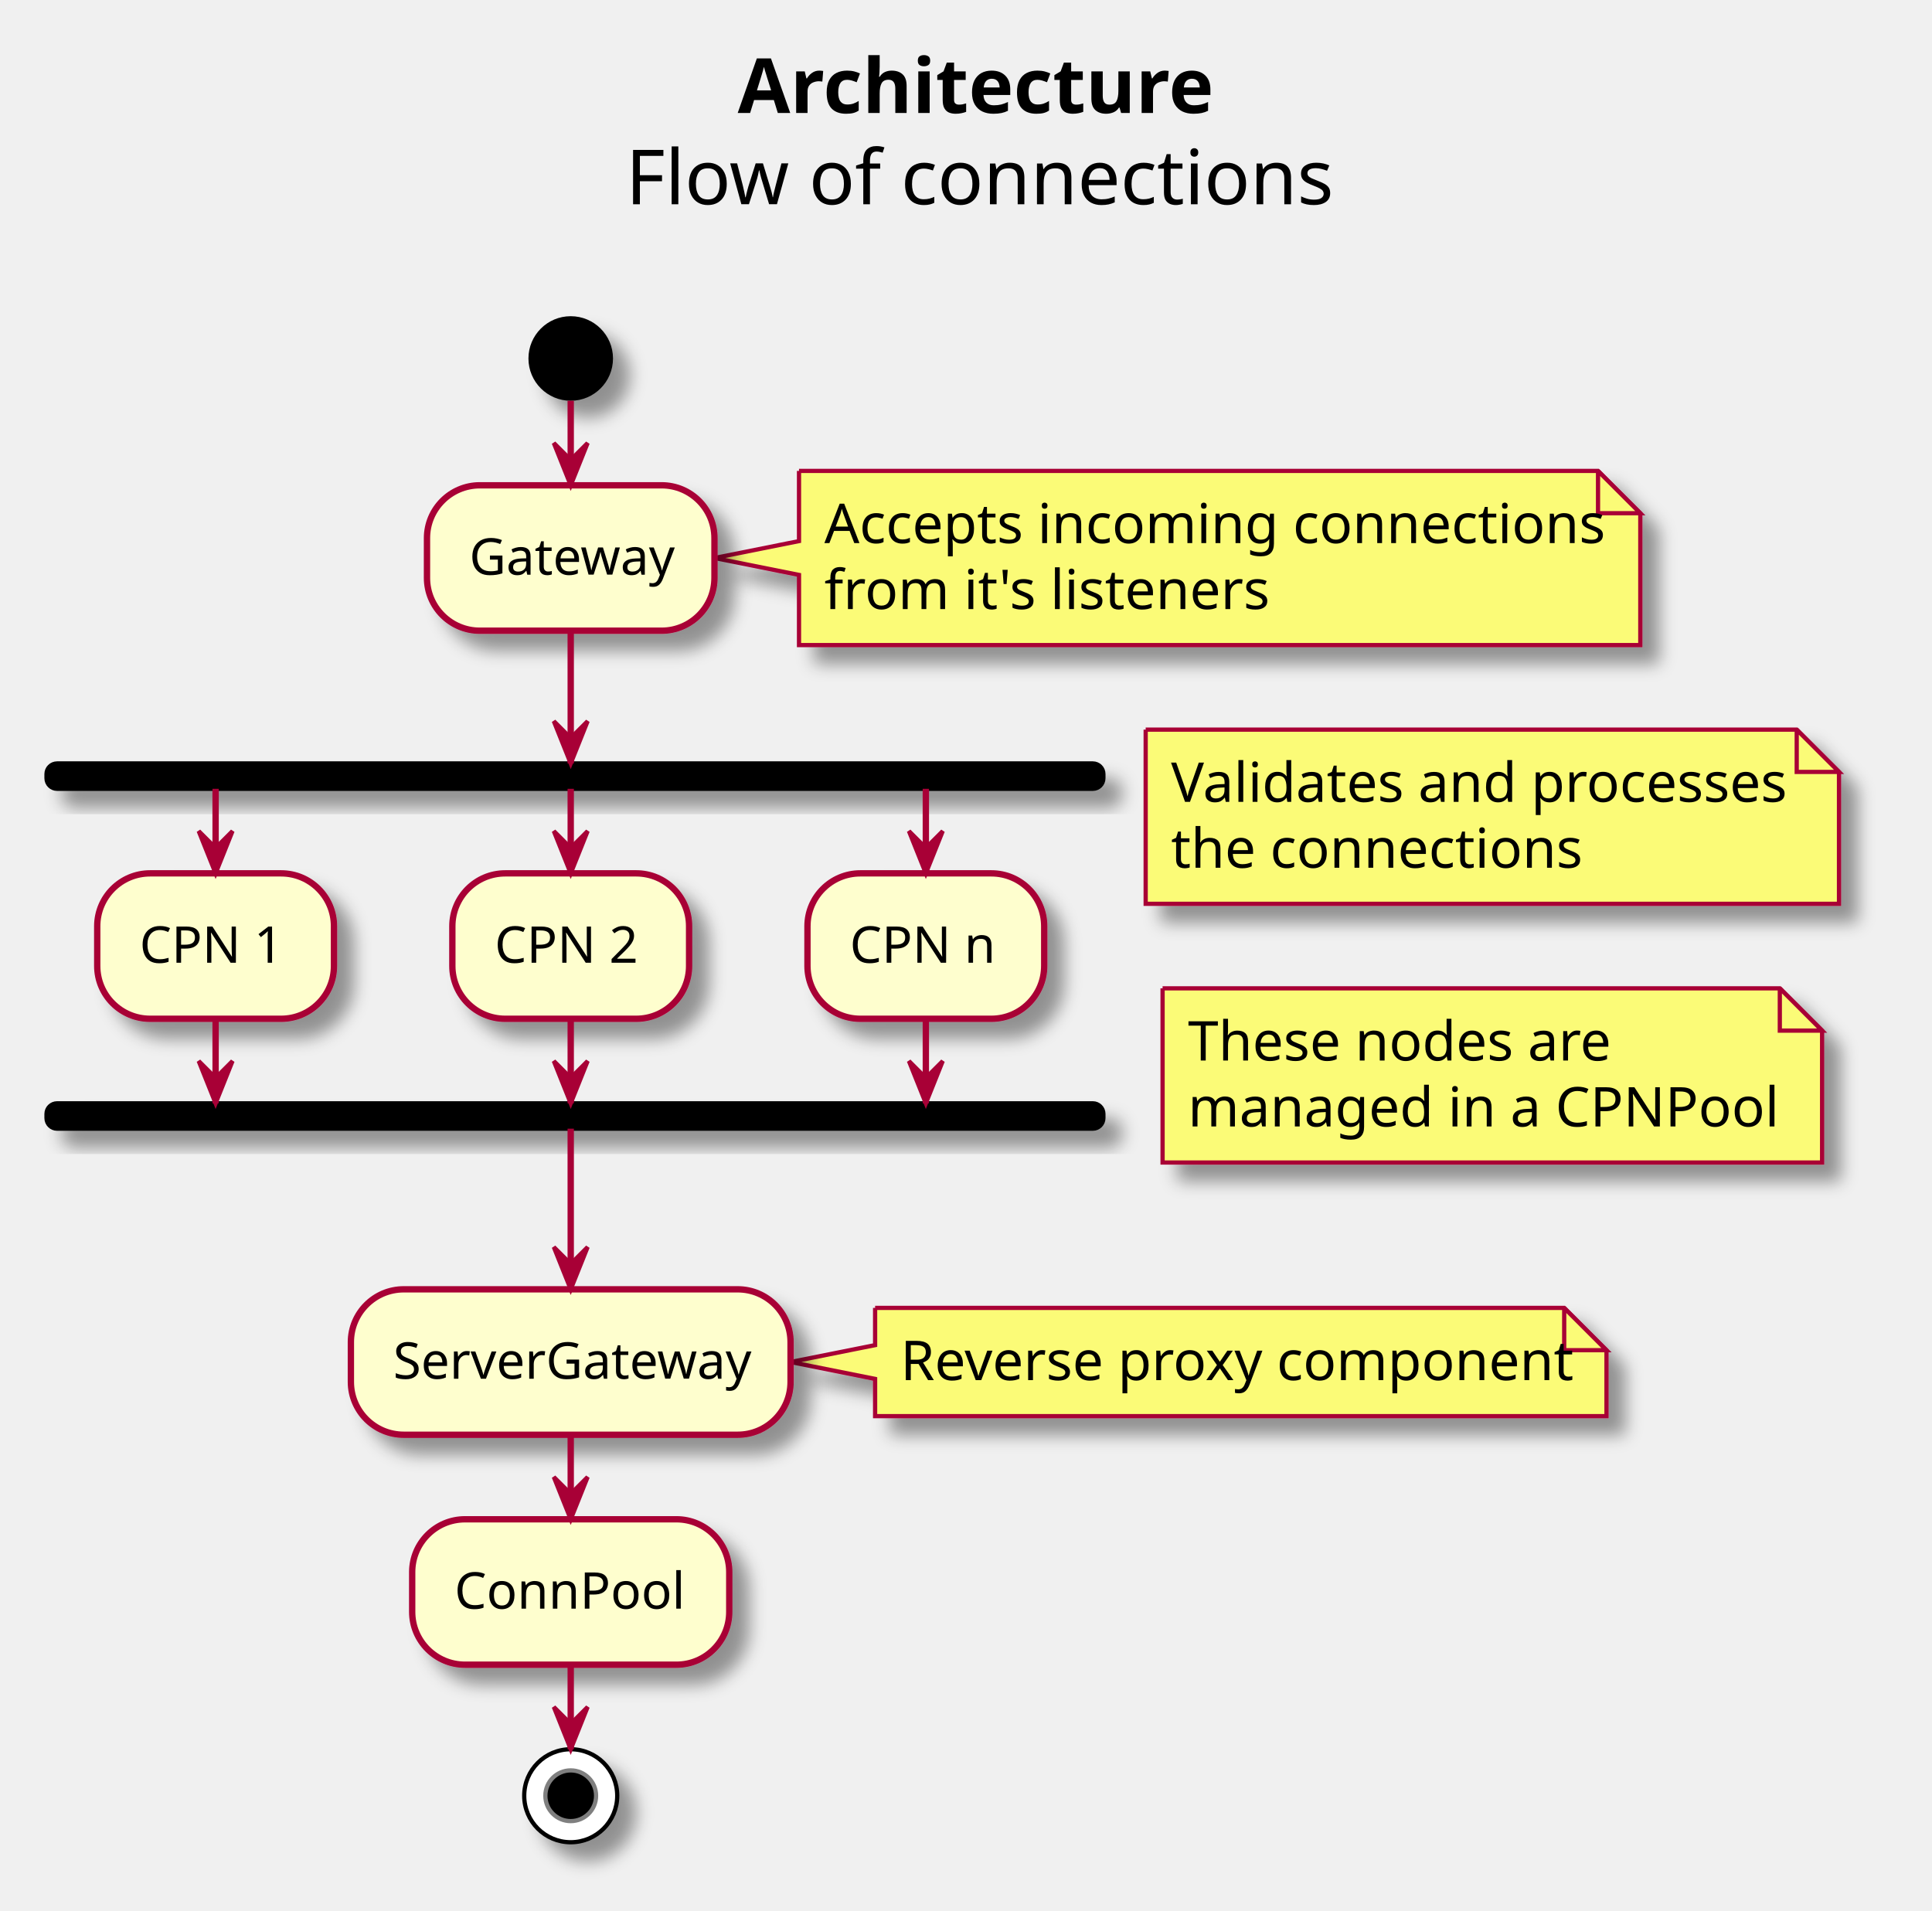
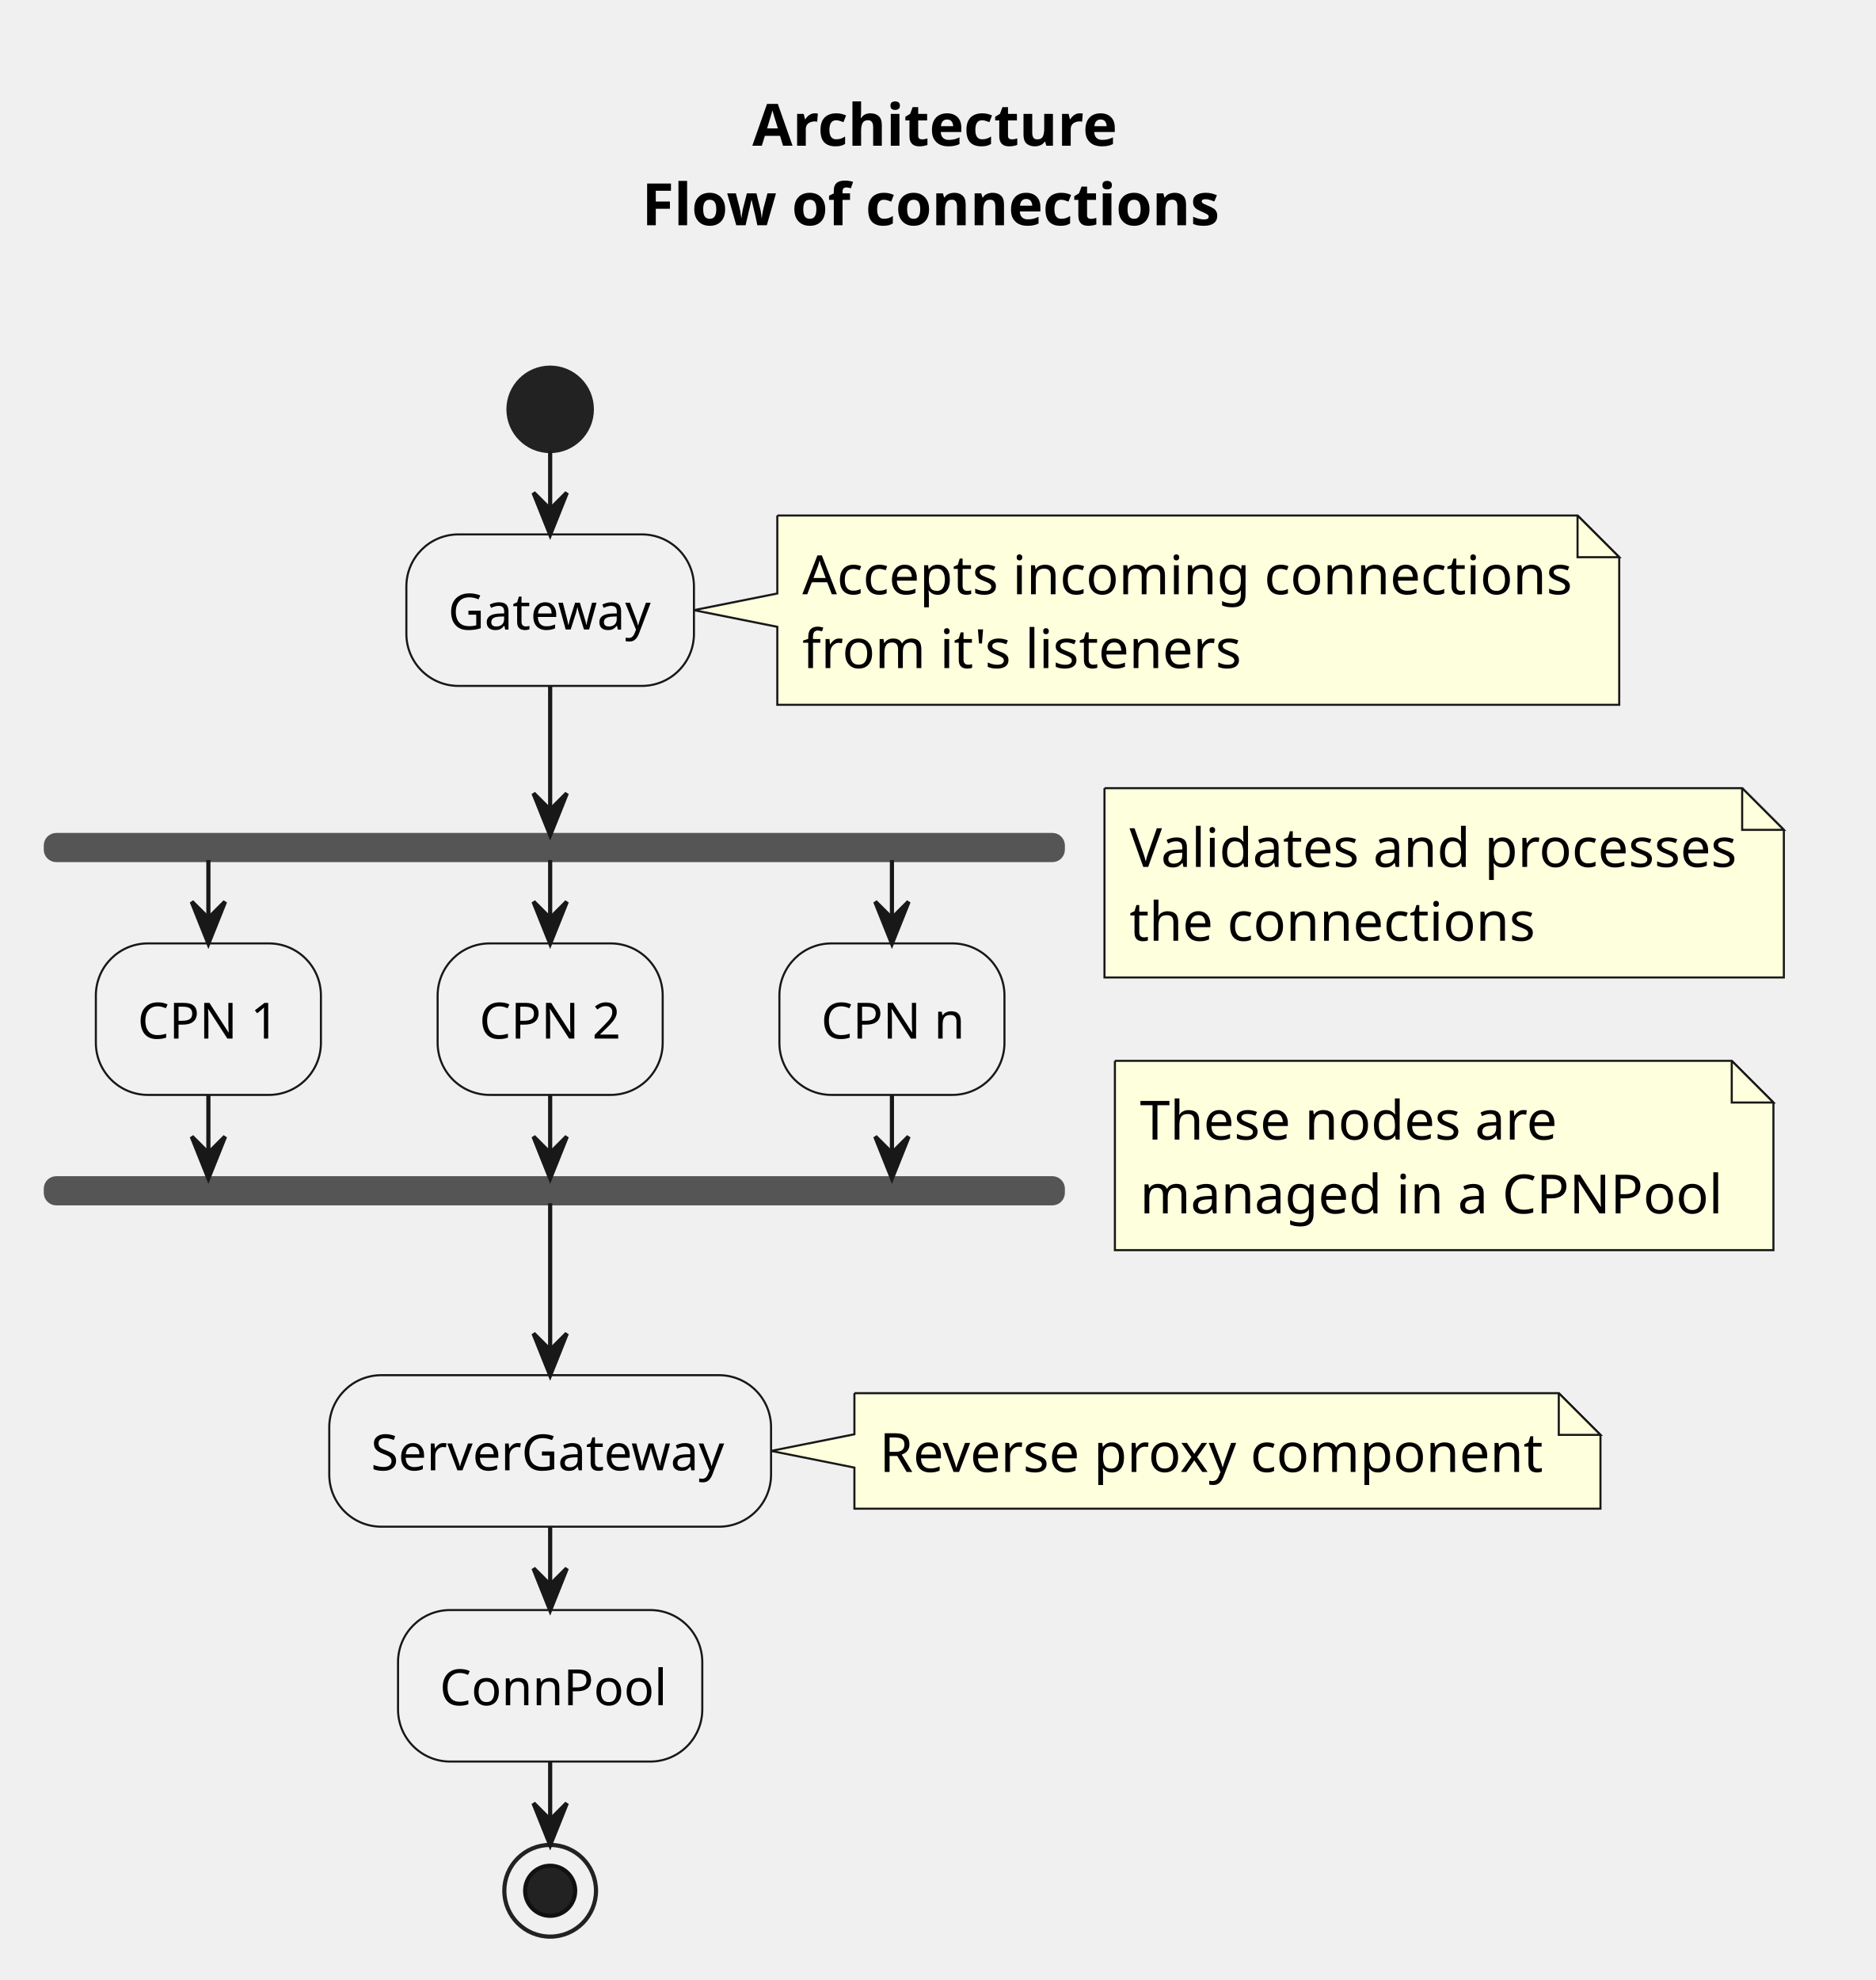
- <svg xmlns="http://www.w3.org/2000/svg" contentScriptType="application/ecmascript" contentStyleType="text/css" height="452px" preserveAspectRatio="none" style="width:457px;height:452px;background:#FFFFFF;" version="1.1" viewBox="0 0 457 452" width="457px" zoomAndPan="magnify">
-   <defs>
-     <filter height="300%" id="f9imicwegndh6" width="300%" x="-1" y="-1">
-       <feGaussianBlur result="blurOut" stdDeviation="2.0" />
-       <feColorMatrix in="blurOut" result="blurOut2" type="matrix" values="0 0 0 0 0 0 0 0 0 0 0 0 0 0 0 0 0 0 .4 0" />
-       <feOffset dx="4.0" dy="4.0" in="blurOut2" result="blurOut3" />
-       <feBlend in="SourceGraphic" in2="blurOut3" mode="normal" />
-     </filter>
-   </defs>
+ <svg xmlns="http://www.w3.org/2000/svg" contentStyleType="text/css" height="475px" preserveAspectRatio="none" style="width:450px;height:475px;background:#FFFFFF;" version="1.1" viewBox="0 0 450 475" width="450px" zoomAndPan="magnify">
+   <defs />
  <g>
-     <text fill="#000000" font-family="sans-serif" font-size="18" font-weight="bold" lengthAdjust="spacing" textLength="106" x="174.5" y="26.722">Architecture</text>
-     <text fill="#000000" font-family="sans-serif" font-size="18" lengthAdjust="spacing" textLength="159" x="148" y="48.322">Flow of connections</text>
-     <text fill="#000000" font-family="sans-serif" font-size="18" lengthAdjust="spacing" textLength="0" x="230" y="69.922" />
-     <ellipse cx="135" cy="84.8" fill="#000000" filter="url(#f9imicwegndh6)" rx="10" ry="10" style="stroke:none;stroke-width:1.0;" />
-     <path d="M189,111.4 L189,128 L169,132 L189,136 L189,152.6 A0,0 0 0 0 189,152.6 L388,152.6 A0,0 0 0 0 388,152.6 L388,121.4 L378,111.4 L189,111.4 A0,0 0 0 0 189,111.4 " fill="#FBFB77" filter="url(#f9imicwegndh6)" style="stroke:#A80036;stroke-width:1.0;" />
-     <path d="M378,111.4 L378,121.4 L388,121.4 L378,111.4 " fill="#FBFB77" style="stroke:#A80036;stroke-width:1.0;" />
-     <text fill="#000000" font-family="sans-serif" font-size="13" lengthAdjust="spacing" textLength="178" x="195" y="128.477">Accepts incoming connections</text>
-     <text fill="#000000" font-family="sans-serif" font-size="13" lengthAdjust="spacing" textLength="99" x="195" y="144.077">from it's listeners</text>
-     <rect fill="#FEFECE" filter="url(#f9imicwegndh6)" height="34.4" rx="12.5" ry="12.5" style="stroke:#A80036;stroke-width:1.5;" width="68" x="101" y="114.8" />
-     <text fill="#000000" font-family="sans-serif" font-size="12" lengthAdjust="spacing" textLength="48" x="111" y="135.948">Gateway</text>
-     <path d="M271,172.6 L271,213.8 L435,213.8 L435,182.6 L425,172.6 L271,172.6 " fill="#FBFB77" filter="url(#f9imicwegndh6)" style="stroke:#A80036;stroke-width:1.0;" />
-     <path d="M425,172.6 L425,182.6 L435,182.6 L425,172.6 " fill="#FBFB77" style="stroke:#A80036;stroke-width:1.0;" />
-     <text fill="#000000" font-family="sans-serif" font-size="13" lengthAdjust="spacing" textLength="143" x="277" y="189.677">Validates and processes</text>
-     <text fill="#000000" font-family="sans-serif" font-size="13" lengthAdjust="spacing" textLength="92" x="277" y="205.277">the connections</text>
-     <path d="M275,233.8 L275,275 L431,275 L431,243.8 L421,233.8 L275,233.8 " fill="#FBFB77" filter="url(#f9imicwegndh6)" style="stroke:#A80036;stroke-width:1.0;" />
-     <path d="M421,233.8 L421,243.8 L431,243.8 L421,233.8 " fill="#FBFB77" style="stroke:#A80036;stroke-width:1.0;" />
-     <text fill="#000000" font-family="sans-serif" font-size="13" lengthAdjust="spacing" textLength="97" x="281" y="250.877">These nodes are</text>
-     <text fill="#000000" font-family="sans-serif" font-size="13" lengthAdjust="spacing" textLength="135" x="281" y="266.477">managed in a CPNPool</text>
-     <rect fill="#000000" filter="url(#f9imicwegndh6)" height="6" rx="2.5" ry="2.5" style="stroke:#000000;stroke-width:1.0;" width="250" x="11" y="180.6" />
-     <rect fill="#FEFECE" filter="url(#f9imicwegndh6)" height="34.4" rx="12.5" ry="12.5" style="stroke:#A80036;stroke-width:1.5;" width="56" x="23" y="206.6" />
-     <text fill="#000000" font-family="sans-serif" font-size="12" lengthAdjust="spacing" textLength="36" x="33" y="227.748">CPN 1</text>
-     <rect fill="#FEFECE" filter="url(#f9imicwegndh6)" height="34.4" rx="12.5" ry="12.5" style="stroke:#A80036;stroke-width:1.5;" width="56" x="107" y="206.6" />
-     <text fill="#000000" font-family="sans-serif" font-size="12" lengthAdjust="spacing" textLength="36" x="117" y="227.748">CPN 2</text>
-     <rect fill="#FEFECE" filter="url(#f9imicwegndh6)" height="34.4" rx="12.5" ry="12.5" style="stroke:#A80036;stroke-width:1.5;" width="56" x="191" y="206.6" />
-     <text fill="#000000" font-family="sans-serif" font-size="12" lengthAdjust="spacing" textLength="36" x="201" y="227.748">CPN n</text>
-     <rect fill="#000000" filter="url(#f9imicwegndh6)" height="6" rx="2.5" ry="2.5" style="stroke:#000000;stroke-width:1.0;" width="250" x="11" y="261" />
-     <path d="M207,309.4 L207,318.2 L187,322.2 L207,326.2 L207,335 A0,0 0 0 0 207,335 L380,335 A0,0 0 0 0 380,335 L380,319.4 L370,309.4 L207,309.4 A0,0 0 0 0 207,309.4 " fill="#FBFB77" filter="url(#f9imicwegndh6)" style="stroke:#A80036;stroke-width:1.0;" />
-     <path d="M370,309.4 L370,319.4 L380,319.4 L370,309.4 " fill="#FBFB77" style="stroke:#A80036;stroke-width:1.0;" />
-     <text fill="#000000" font-family="sans-serif" font-size="13" lengthAdjust="spacing" textLength="152" x="213" y="326.477">Reverse proxy component</text>
-     <rect fill="#FEFECE" filter="url(#f9imicwegndh6)" height="34.4" rx="12.5" ry="12.5" style="stroke:#A80036;stroke-width:1.5;" width="104" x="83" y="305" />
-     <text fill="#000000" font-family="sans-serif" font-size="12" lengthAdjust="spacing" textLength="84" x="93" y="326.148">ServerGateway</text>
-     <rect fill="#FEFECE" filter="url(#f9imicwegndh6)" height="34.4" rx="12.5" ry="12.5" style="stroke:#A80036;stroke-width:1.5;" width="75" x="97.5" y="359.4" />
-     <text fill="#000000" font-family="sans-serif" font-size="12" lengthAdjust="spacing" textLength="55" x="107.5" y="380.548">ConnPool</text>
-     <ellipse cx="135" cy="424.8" fill="#FFFFFF" filter="url(#f9imicwegndh6)" rx="11" ry="11" style="stroke:#000000;stroke-width:1.0;" />
-     <ellipse cx="135" cy="424.8" fill="#000000" rx="6" ry="6" style="stroke:#7F7F7F;stroke-width:1.0;" />
-     <line style="stroke:#A80036;stroke-width:1.5;" x1="135" x2="135" y1="94.8" y2="114.8" />
-     <polygon fill="#A80036" points="131,104.8,135,114.8,139,104.8,135,108.8" style="stroke:#A80036;stroke-width:1.0;" />
-     <line style="stroke:#A80036;stroke-width:1.5;" x1="51" x2="51" y1="186.6" y2="206.6" />
-     <polygon fill="#A80036" points="47,196.6,51,206.6,55,196.6,51,200.6" style="stroke:#A80036;stroke-width:1.0;" />
-     <line style="stroke:#A80036;stroke-width:1.5;" x1="135" x2="135" y1="186.6" y2="206.6" />
-     <polygon fill="#A80036" points="131,196.6,135,206.6,139,196.6,135,200.6" style="stroke:#A80036;stroke-width:1.0;" />
-     <line style="stroke:#A80036;stroke-width:1.5;" x1="219" x2="219" y1="186.6" y2="206.6" />
-     <polygon fill="#A80036" points="215,196.6,219,206.6,223,196.6,219,200.6" style="stroke:#A80036;stroke-width:1.0;" />
-     <line style="stroke:#A80036;stroke-width:1.5;" x1="51" x2="51" y1="241" y2="261" />
-     <polygon fill="#A80036" points="47,251,51,261,55,251,51,255" style="stroke:#A80036;stroke-width:1.0;" />
-     <line style="stroke:#A80036;stroke-width:1.5;" x1="135" x2="135" y1="241" y2="261" />
-     <polygon fill="#A80036" points="131,251,135,261,139,251,135,255" style="stroke:#A80036;stroke-width:1.0;" />
-     <line style="stroke:#A80036;stroke-width:1.5;" x1="219" x2="219" y1="241" y2="261" />
-     <polygon fill="#A80036" points="215,251,219,261,223,251,219,255" style="stroke:#A80036;stroke-width:1.0;" />
-     <line style="stroke:#A80036;stroke-width:1.5;" x1="135" x2="135" y1="149.2" y2="180.6" />
-     <polygon fill="#A80036" points="131,170.6,135,180.6,139,170.6,135,174.6" style="stroke:#A80036;stroke-width:1.0;" />
-     <line style="stroke:#A80036;stroke-width:1.5;" x1="135" x2="135" y1="267" y2="305" />
-     <polygon fill="#A80036" points="131,295,135,305,139,295,135,299" style="stroke:#A80036;stroke-width:1.0;" />
-     <line style="stroke:#A80036;stroke-width:1.5;" x1="135" x2="135" y1="339.4" y2="359.4" />
-     <polygon fill="#A80036" points="131,349.4,135,359.4,139,349.4,135,353.4" style="stroke:#A80036;stroke-width:1.0;" />
-     <line style="stroke:#A80036;stroke-width:1.5;" x1="135" x2="135" y1="393.8" y2="413.8" />
-     <polygon fill="#A80036" points="131,403.8,135,413.8,139,403.8,135,407.8" style="stroke:#A80036;stroke-width:1.0;" />
+     <rect fill="none" height="67.204" id="_title" style="stroke:none;stroke-width:1.0;" width="149" x="149" y="15" />
+     <text fill="#000000" font-family="sans-serif" font-size="14" font-weight="bold" lengthAdjust="spacing" textLength="86" x="180.5" y="34.966">Architecture</text>
+     <text fill="#000000" font-family="sans-serif" font-size="14" font-weight="bold" lengthAdjust="spacing" textLength="139" x="154" y="54.034">Flow of connections</text>
+     <text fill="#000000" font-family="sans-serif" font-size="14" font-weight="bold" lengthAdjust="spacing" textLength="4" x="221.5" y="73.102"> </text>
+     <ellipse cx="132" cy="98.204" fill="#222222" rx="10" ry="10" style="stroke:#222222;stroke-width:1.0;" />
+     <path d="M186.5,123.67 L186.5,142.376 L166.5,146.376 L186.5,150.376 L186.5,169.082 A0,0 0 0 0 186.5,169.082 L388.5,169.082 A0,0 0 0 0 388.5,169.082 L388.5,133.67 L378.5,123.67 L186.5,123.67 A0,0 0 0 0 186.5,123.67 " fill="#FEFFDD" style="stroke:#181818;stroke-width:0.5;" />
+     <path d="M378.5,123.67 L378.5,133.67 L388.5,133.67 L378.5,123.67 " fill="#FEFFDD" style="stroke:#181818;stroke-width:0.5;" />
+     <text fill="#000000" font-family="sans-serif" font-size="13" lengthAdjust="spacing" textLength="181" x="192.5" y="142.567">Accepts incoming connections</text>
+     <text fill="#000000" font-family="sans-serif" font-size="13" lengthAdjust="spacing" textLength="102" x="192.5" y="160.273">from it's listeners</text>
+     <rect fill="#F1F1F1" height="36.344" rx="12.5" ry="12.5" style="stroke:#181818;stroke-width:0.5;" width="69" x="97.5" y="128.204" />
+     <text fill="#000000" font-family="sans-serif" font-size="12" lengthAdjust="spacing" textLength="49" x="107.5" y="151.032">Gateway</text>
+     <path d="M265,189.082 L265,234.494 L428,234.494 L428,199.082 L418,189.082 L265,189.082 " fill="#FEFFDD" style="stroke:#181818;stroke-width:0.5;" />
+     <path d="M418,189.082 L418,199.082 L428,199.082 L418,189.082 " fill="#FEFFDD" style="stroke:#181818;stroke-width:0.5;" />
+     <text fill="#000000" font-family="sans-serif" font-size="13" lengthAdjust="spacing" textLength="142" x="271" y="207.979">Validates and processes</text>
+     <text fill="#000000" font-family="sans-serif" font-size="13" lengthAdjust="spacing" textLength="96" x="271" y="225.685">the connections</text>
+     <path d="M267.5,254.494 L267.5,299.906 L425.5,299.906 L425.5,264.494 L415.5,254.494 L267.5,254.494 " fill="#FEFFDD" style="stroke:#181818;stroke-width:0.5;" />
+     <path d="M415.5,254.494 L415.5,264.494 L425.5,264.494 L415.5,254.494 " fill="#FEFFDD" style="stroke:#181818;stroke-width:0.5;" />
+     <text fill="#000000" font-family="sans-serif" font-size="13" lengthAdjust="spacing" textLength="97" x="273.5" y="273.391">These nodes are</text>
+     <text fill="#000000" font-family="sans-serif" font-size="13" lengthAdjust="spacing" textLength="137" x="273.5" y="291.097">managed in a CPNPool</text>
+     <rect fill="#555555" height="6" rx="2.5" ry="2.5" style="stroke:#555555;stroke-width:1.0;" width="244" x="11" y="200.322" />
+     <rect fill="#F1F1F1" height="36.344" rx="12.5" ry="12.5" style="stroke:#181818;stroke-width:0.5;" width="54" x="23" y="226.322" />
+     <text fill="#000000" font-family="sans-serif" font-size="12" lengthAdjust="spacing" textLength="34" x="33" y="249.15">CPN 1</text>
+     <rect fill="#F1F1F1" height="36.344" rx="12.5" ry="12.5" style="stroke:#181818;stroke-width:0.5;" width="54" x="105" y="226.322" />
+     <text fill="#000000" font-family="sans-serif" font-size="12" lengthAdjust="spacing" textLength="34" x="115" y="249.15">CPN 2</text>
+     <rect fill="#F1F1F1" height="36.344" rx="12.5" ry="12.5" style="stroke:#181818;stroke-width:0.5;" width="54" x="187" y="226.322" />
+     <text fill="#000000" font-family="sans-serif" font-size="12" lengthAdjust="spacing" textLength="34" x="197" y="249.15">CPN n</text>
+     <rect fill="#555555" height="6" rx="2.5" ry="2.5" style="stroke:#555555;stroke-width:1.0;" width="244" x="11" y="282.666" />
+     <path d="M205,334.225 L205,344.078 L185,348.078 L205,352.078 L205,361.931 A0,0 0 0 0 205,361.931 L384,361.931 A0,0 0 0 0 384,361.931 L384,344.225 L374,334.225 L205,334.225 A0,0 0 0 0 205,334.225 " fill="#FEFFDD" style="stroke:#181818;stroke-width:0.5;" />
+     <path d="M374,334.225 L374,344.225 L384,344.225 L374,334.225 " fill="#FEFFDD" style="stroke:#181818;stroke-width:0.5;" />
+     <text fill="#000000" font-family="sans-serif" font-size="13" lengthAdjust="spacing" textLength="158" x="211" y="353.122">Reverse proxy component</text>
+     <rect fill="#F1F1F1" height="36.344" rx="12.5" ry="12.5" style="stroke:#181818;stroke-width:0.5;" width="106" x="79" y="329.906" />
+     <text fill="#000000" font-family="sans-serif" font-size="12" lengthAdjust="spacing" textLength="86" x="89" y="352.734">ServerGateway</text>
+     <rect fill="#F1F1F1" height="36.344" rx="12.5" ry="12.5" style="stroke:#181818;stroke-width:0.5;" width="73" x="95.5" y="386.25" />
+     <text fill="#000000" font-family="sans-serif" font-size="12" lengthAdjust="spacing" textLength="53" x="105.5" y="409.078">ConnPool</text>
+     <ellipse cx="132" cy="453.594" fill="none" rx="11" ry="11" style="stroke:#222222;stroke-width:1.0;" />
+     <ellipse cx="132" cy="453.594" fill="#222222" rx="6" ry="6" style="stroke:#111111;stroke-width:1.0;" />
+     <line style="stroke:#181818;stroke-width:1.0;" x1="132" x2="132" y1="108.204" y2="128.204" />
+     <polygon fill="#181818" points="128,118.204,132,128.204,136,118.204,132,122.204" style="stroke:#181818;stroke-width:1.0;" />
+     <line style="stroke:#181818;stroke-width:1.0;" x1="50" x2="50" y1="206.322" y2="226.322" />
+     <polygon fill="#181818" points="46,216.322,50,226.322,54,216.322,50,220.322" style="stroke:#181818;stroke-width:1.0;" />
+     <line style="stroke:#181818;stroke-width:1.0;" x1="132" x2="132" y1="206.322" y2="226.322" />
+     <polygon fill="#181818" points="128,216.322,132,226.322,136,216.322,132,220.322" style="stroke:#181818;stroke-width:1.0;" />
+     <line style="stroke:#181818;stroke-width:1.0;" x1="214" x2="214" y1="206.322" y2="226.322" />
+     <polygon fill="#181818" points="210,216.322,214,226.322,218,216.322,214,220.322" style="stroke:#181818;stroke-width:1.0;" />
+     <line style="stroke:#181818;stroke-width:1.0;" x1="50" x2="50" y1="262.666" y2="282.666" />
+     <polygon fill="#181818" points="46,272.666,50,282.666,54,272.666,50,276.666" style="stroke:#181818;stroke-width:1.0;" />
+     <line style="stroke:#181818;stroke-width:1.0;" x1="132" x2="132" y1="262.666" y2="282.666" />
+     <polygon fill="#181818" points="128,272.666,132,282.666,136,272.666,132,276.666" style="stroke:#181818;stroke-width:1.0;" />
+     <line style="stroke:#181818;stroke-width:1.0;" x1="214" x2="214" y1="262.666" y2="282.666" />
+     <polygon fill="#181818" points="210,272.666,214,282.666,218,272.666,214,276.666" style="stroke:#181818;stroke-width:1.0;" />
+     <line style="stroke:#181818;stroke-width:1.0;" x1="132" x2="132" y1="164.548" y2="200.322" />
+     <polygon fill="#181818" points="128,190.322,132,200.322,136,190.322,132,194.322" style="stroke:#181818;stroke-width:1.0;" />
+     <line style="stroke:#181818;stroke-width:1.0;" x1="132" x2="132" y1="288.666" y2="329.906" />
+     <polygon fill="#181818" points="128,319.906,132,329.906,136,319.906,132,323.906" style="stroke:#181818;stroke-width:1.0;" />
+     <line style="stroke:#181818;stroke-width:1.0;" x1="132" x2="132" y1="366.25" y2="386.25" />
+     <polygon fill="#181818" points="128,376.25,132,386.25,136,376.25,132,380.25" style="stroke:#181818;stroke-width:1.0;" />
+     <line style="stroke:#181818;stroke-width:1.0;" x1="132" x2="132" y1="422.594" y2="442.594" />
+     <polygon fill="#181818" points="128,432.594,132,442.594,136,432.594,132,436.594" style="stroke:#181818;stroke-width:1.0;" />
  </g>
</svg>
